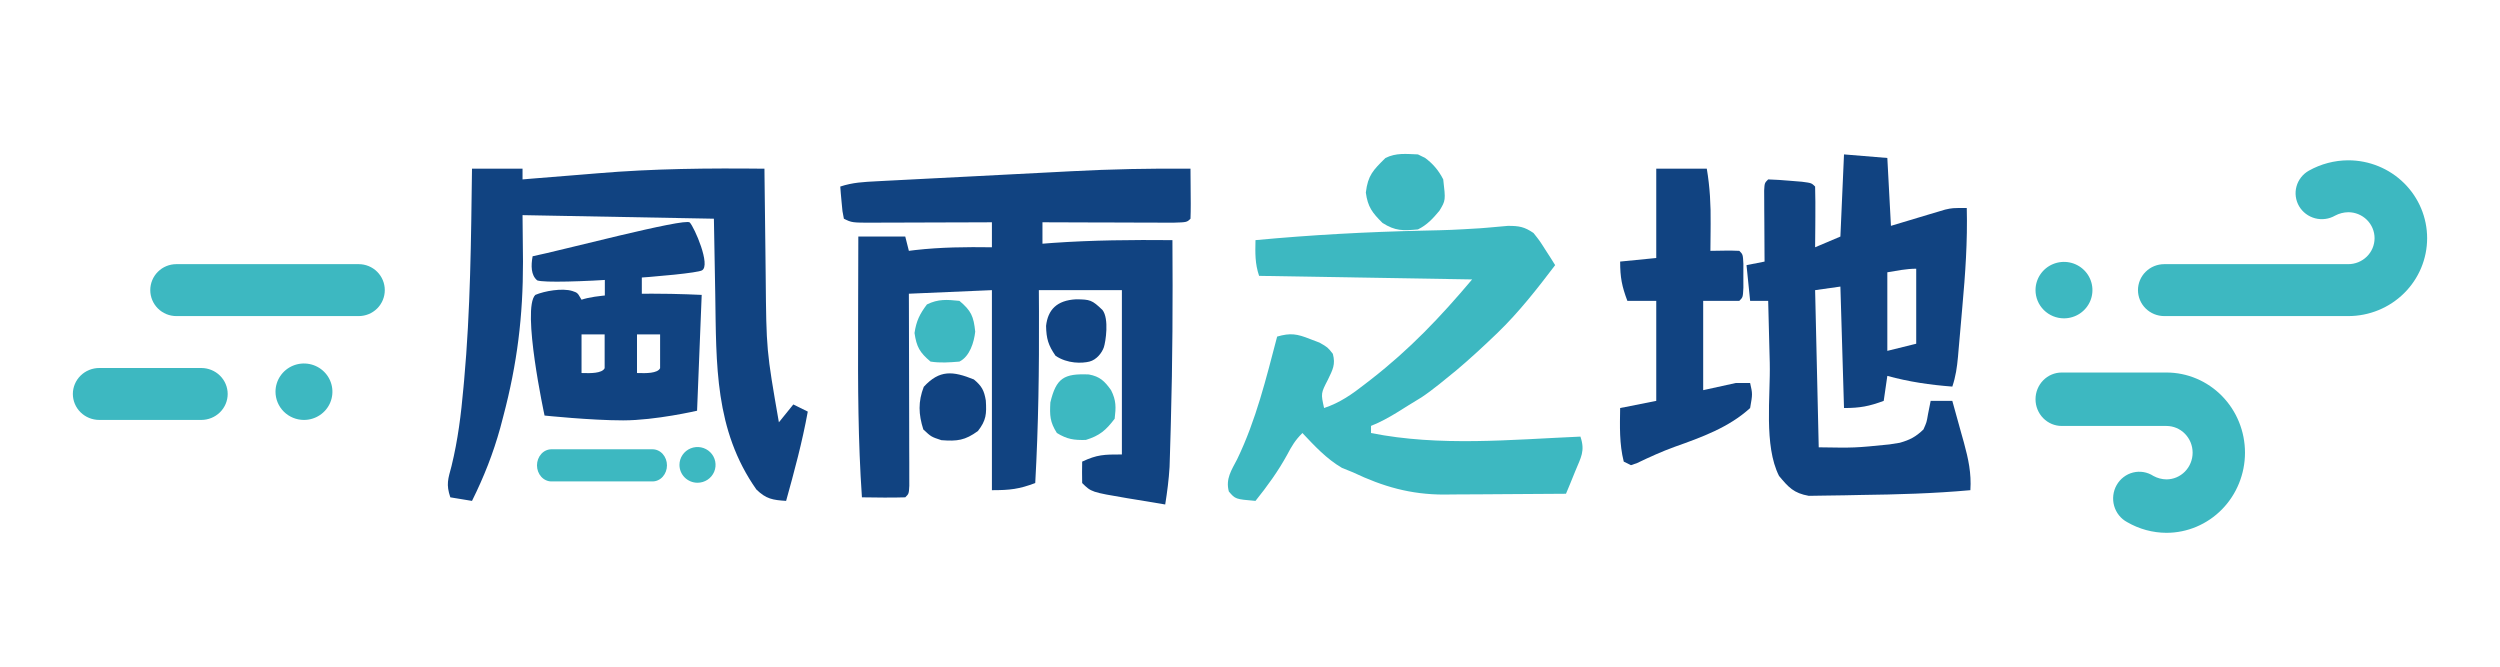
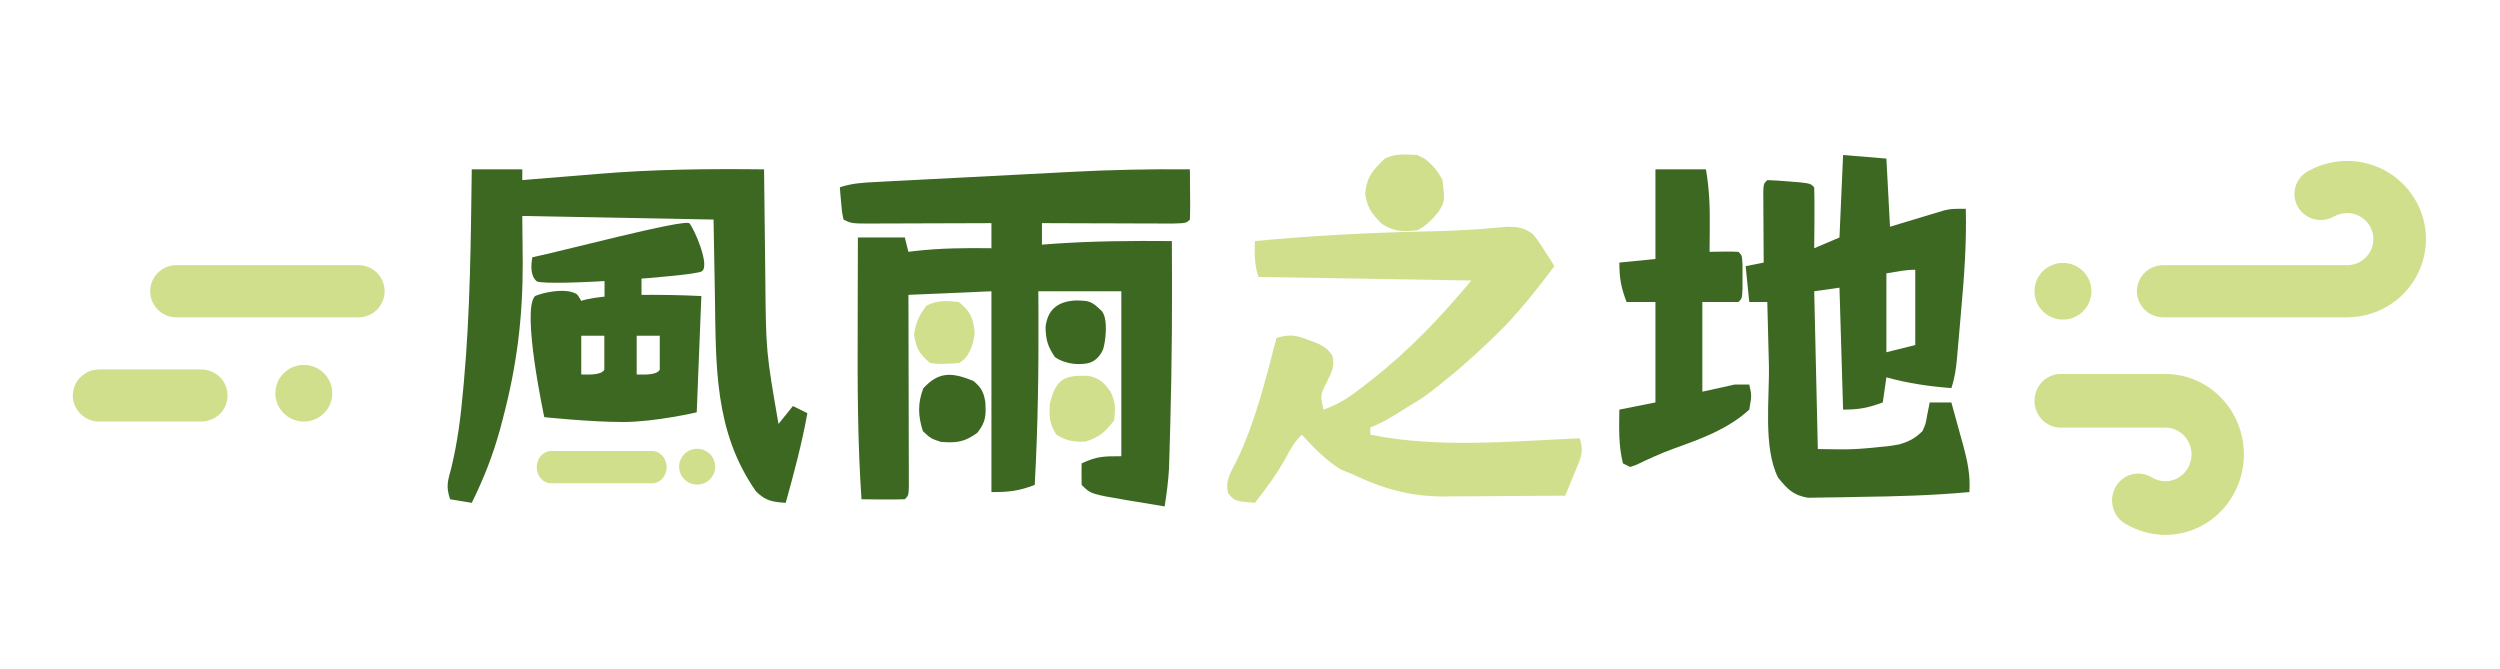
- <svg xmlns="http://www.w3.org/2000/svg" width="259" height="69" viewBox="0 0 259 69" fill="none">
-   <path d="M37.165 32.746H18.268C17.552 32.746 16.865 32.462 16.359 31.958C15.853 31.453 15.568 30.769 15.568 30.056C15.568 29.343 15.853 28.658 16.359 28.154C16.865 27.649 17.552 27.366 18.268 27.366H37.165C37.881 27.366 38.567 27.649 39.074 28.154C39.58 28.658 39.864 29.343 39.864 30.056C39.864 30.769 39.58 31.453 39.074 31.958C38.567 32.462 37.881 32.746 37.165 32.746Z" fill="#3DB8C1" />
-   <path d="M213.593 38.593H224.443C226.602 38.593 228.671 39.468 230.198 41.025C231.724 42.583 232.581 44.694 232.581 46.897C232.581 49.099 231.724 51.211 230.198 52.768C228.671 54.325 226.602 55.2 224.443 55.2C223.016 55.194 221.615 54.813 220.374 54.093C220.05 53.92 219.763 53.682 219.532 53.393C219.3 53.104 219.128 52.77 219.026 52.412C218.924 52.053 218.895 51.677 218.939 51.307C218.983 50.936 219.1 50.578 219.283 50.255C219.466 49.932 219.711 49.65 220.004 49.426C220.297 49.202 220.631 49.041 220.986 48.952C221.342 48.863 221.711 48.849 222.072 48.909C222.433 48.97 222.778 49.104 223.087 49.305C223.504 49.534 223.969 49.657 224.443 49.664C225.163 49.664 225.853 49.373 226.361 48.854C226.87 48.335 227.156 47.631 227.156 46.897C227.156 46.163 226.87 45.459 226.361 44.94C225.853 44.42 225.163 44.129 224.443 44.129H213.593C212.873 44.129 212.183 43.837 211.674 43.318C211.166 42.799 210.88 42.095 210.88 41.361C210.88 40.627 211.166 39.923 211.674 39.404C212.183 38.885 212.873 38.593 213.593 38.593Z" fill="#3DB8C1" />
-   <path d="M243.281 32.746H224.218C223.495 32.746 222.803 32.462 222.292 31.958C221.781 31.453 221.494 30.769 221.494 30.056C221.494 29.343 221.781 28.658 222.292 28.154C222.803 27.649 223.495 27.366 224.218 27.366H243.281C244.003 27.366 244.696 27.083 245.207 26.578C245.718 26.074 246.005 25.39 246.005 24.676C246.005 23.963 245.718 23.279 245.207 22.774C244.696 22.27 244.003 21.986 243.281 21.986C242.805 21.994 242.338 22.113 241.92 22.336C241.61 22.515 241.268 22.632 240.913 22.68C240.558 22.728 240.197 22.707 239.85 22.617C239.504 22.527 239.179 22.37 238.893 22.156C238.608 21.942 238.369 21.674 238.188 21.368C238.008 21.061 237.892 20.722 237.845 20.37C237.798 20.018 237.822 19.661 237.916 19.318C238.009 18.976 238.171 18.655 238.391 18.374C238.61 18.093 238.884 17.858 239.196 17.683C240.442 16.983 241.849 16.613 243.281 16.607C245.448 16.607 247.526 17.457 249.058 18.97C250.591 20.484 251.451 22.536 251.451 24.676C251.451 26.817 250.591 28.869 249.058 30.382C247.526 31.896 245.448 32.746 243.281 32.746Z" fill="#3DB8C1" />
-   <path d="M123.335 17.477C123.371 21.488 123.371 21.488 123.335 22.658C122.961 23.028 122.961 23.028 121.545 23.07C120.914 23.07 120.282 23.068 119.651 23.064C119.154 23.063 119.154 23.063 118.646 23.062C117.583 23.06 116.52 23.056 115.456 23.051C114.737 23.049 114.018 23.047 113.299 23.046C111.532 23.042 109.765 23.035 107.999 23.028C107.999 23.761 107.999 24.493 107.999 25.248C108.344 25.221 108.689 25.195 109.045 25.167C113.19 24.875 117.31 24.84 121.464 24.878C121.507 31.18 121.478 37.475 121.301 43.775C121.29 44.192 121.29 44.192 121.279 44.617C121.257 45.412 121.233 46.208 121.209 47.003C121.195 47.457 121.181 47.91 121.167 48.378C121.089 49.69 120.923 50.966 120.716 52.264C119.695 52.096 118.674 51.926 117.654 51.755C117.366 51.708 117.079 51.661 116.782 51.613C113.061 50.981 113.061 50.981 112.113 50.043C112.098 49.303 112.097 48.563 112.113 47.823C113.68 47.093 114.357 47.082 116.228 47.082C116.228 41.465 116.228 35.847 116.228 30.059C113.389 30.059 110.55 30.059 107.625 30.059C107.629 30.788 107.633 31.518 107.638 32.27C107.662 38.206 107.583 44.114 107.251 50.043C105.576 50.674 104.638 50.783 102.762 50.783C102.762 43.944 102.762 37.105 102.762 30.059C99.923 30.181 97.084 30.303 94.159 30.429C94.162 31.368 94.162 31.368 94.165 32.326C94.171 34.389 94.175 36.453 94.178 38.516C94.18 39.768 94.183 41.02 94.187 42.271C94.192 43.709 94.194 45.146 94.195 46.584C94.197 47.035 94.199 47.486 94.201 47.952C94.201 48.574 94.201 48.574 94.201 49.209C94.202 49.576 94.203 49.944 94.204 50.322C94.159 51.153 94.159 51.153 93.785 51.523C92.288 51.576 90.793 51.539 89.296 51.523C88.893 45.701 88.878 39.895 88.899 34.06C88.9 33.13 88.902 32.199 88.904 31.268C88.908 29.015 88.914 26.762 88.922 24.508C90.527 24.508 92.131 24.508 93.785 24.508C93.908 24.997 94.032 25.485 94.159 25.988C94.372 25.962 94.586 25.935 94.806 25.907C97.464 25.606 100.089 25.581 102.762 25.618C102.762 24.763 102.762 23.909 102.762 23.028C102.105 23.031 102.105 23.031 101.435 23.034C99.813 23.04 98.192 23.045 96.57 23.048C95.868 23.05 95.165 23.052 94.463 23.056C93.455 23.06 92.446 23.062 91.438 23.064C91.123 23.066 90.808 23.068 90.483 23.07C88.259 23.07 88.259 23.07 87.426 22.658C87.271 21.893 87.271 21.893 87.192 20.969C87.164 20.663 87.136 20.358 87.107 20.043C87.089 19.806 87.071 19.57 87.052 19.327C88.355 18.897 89.47 18.851 90.844 18.779C91.115 18.765 91.386 18.75 91.665 18.735C92.564 18.688 93.462 18.642 94.36 18.597C94.989 18.564 95.618 18.532 96.247 18.499C97.57 18.431 98.892 18.363 100.215 18.297C101.892 18.212 103.569 18.125 105.246 18.037C106.548 17.968 107.85 17.902 109.153 17.836C109.77 17.804 110.387 17.772 111.004 17.739C115.118 17.524 119.215 17.438 123.335 17.477Z" fill="#114381" />
-   <path d="M191.039 15.996C192.52 16.119 194.001 16.241 195.527 16.366C195.713 19.847 195.713 19.847 195.902 23.398C197.928 22.791 197.928 22.791 199.952 22.18C200.207 22.105 200.461 22.03 200.723 21.952C200.982 21.875 201.24 21.797 201.507 21.717C202.26 21.547 202.26 21.547 203.757 21.547C203.845 24.989 203.607 28.372 203.298 31.796C203.218 32.683 203.142 33.569 203.066 34.456C203.016 35.022 202.967 35.589 202.916 36.155C202.883 36.551 202.883 36.551 202.848 36.954C202.747 38.052 202.614 39 202.26 40.051C199.939 39.872 197.772 39.558 195.527 38.941C195.404 39.796 195.281 40.651 195.153 41.531C193.635 42.09 192.705 42.272 191.039 42.272C190.915 38.119 190.792 33.967 190.665 29.689C189.369 29.872 189.369 29.872 188.046 30.059C188.17 35.432 188.293 40.806 188.42 46.342C192.145 46.403 192.145 46.403 195.738 46.042C196.093 45.986 196.449 45.93 196.815 45.872C197.878 45.572 198.476 45.253 199.268 44.492C199.602 43.744 199.602 43.744 199.736 42.942C199.828 42.477 199.921 42.011 200.016 41.531C200.757 41.531 201.497 41.531 202.26 41.531C202.577 42.656 202.887 43.782 203.196 44.908C203.285 45.225 203.374 45.542 203.466 45.868C203.923 47.548 204.247 49.026 204.131 50.783C200.337 51.129 196.528 51.232 192.719 51.28C192.177 51.288 191.635 51.299 191.093 51.314C190.317 51.334 189.542 51.342 188.767 51.347C188.313 51.354 187.86 51.362 187.392 51.369C185.834 51.092 185.296 50.495 184.306 49.303C182.721 46.166 183.432 41.055 183.347 37.576C183.331 36.953 183.315 36.33 183.298 35.706C183.259 34.194 183.221 32.682 183.184 31.169C182.567 31.169 181.949 31.169 181.314 31.169C181.19 29.948 181.067 28.727 180.939 27.469C181.557 27.346 182.174 27.224 182.81 27.099C182.808 26.854 182.806 26.609 182.804 26.357C182.796 25.255 182.791 24.153 182.786 23.051C182.783 22.666 182.78 22.28 182.777 21.884C182.776 21.517 182.774 21.151 182.773 20.774C182.771 20.435 182.769 20.096 182.767 19.746C182.81 18.957 182.81 18.957 183.184 18.587C183.933 18.61 184.681 18.661 185.428 18.726C185.837 18.759 186.246 18.792 186.667 18.827C187.672 18.957 187.672 18.957 188.046 19.327C188.074 20.386 188.081 21.437 188.07 22.496C188.068 22.794 188.066 23.093 188.065 23.4C188.06 24.139 188.054 24.879 188.046 25.618C188.91 25.252 189.775 24.886 190.665 24.508C190.788 21.699 190.912 18.89 191.039 15.996ZM195.527 28.209C195.527 30.895 195.527 33.582 195.527 36.35C196.515 36.106 197.502 35.862 198.52 35.61C198.52 33.046 198.52 30.481 198.52 27.839C197.515 27.839 196.519 28.045 195.527 28.209Z" fill="#114381" />
-   <path d="M158.87 24.138C159.507 24.939 159.507 24.939 160.085 25.85C160.377 26.303 160.377 26.303 160.676 26.766C160.82 26.998 160.965 27.23 161.114 27.469C159.258 29.913 157.345 32.362 155.129 34.5C153.633 35.944 152.09 37.347 150.868 38.373C149.792 39.253 148.396 40.421 147.274 41.161C145.434 42.24 143.946 43.366 142.037 44.122C142.037 44.366 142.037 44.61 142.037 44.862C149.163 46.28 156.524 45.546 163.732 45.232C164.238 46.734 163.789 47.368 163.195 48.817C162.929 49.472 162.929 49.472 162.658 50.14C162.519 50.474 162.38 50.809 162.236 51.153C160.114 51.172 157.991 51.185 155.869 51.194C155.148 51.198 154.427 51.203 153.706 51.209C152.665 51.218 151.624 51.222 150.583 51.225C150.265 51.229 149.947 51.233 149.62 51.237C146.136 51.238 143.285 50.416 140.167 48.933C139.789 48.78 139.411 48.627 139.022 48.47C137.408 47.519 136.207 46.212 134.93 44.862C134.181 45.603 133.827 46.208 133.341 47.129C132.4 48.843 131.291 50.367 130.068 51.893C127.987 51.714 127.987 51.714 127.308 50.92C126.958 49.6 127.576 48.725 128.174 47.568C130.128 43.524 131.174 39.193 132.312 34.87C133.696 34.469 134.375 34.588 135.725 35.124C136.05 35.248 136.375 35.372 136.71 35.499C137.549 35.98 137.549 35.98 138.082 36.657C138.38 37.772 138.064 38.303 137.572 39.334C136.839 40.754 136.839 40.754 137.175 42.272C138.814 41.727 140.065 40.847 141.406 39.797C141.62 39.632 141.833 39.466 142.053 39.296C146.049 36.185 149.213 32.864 152.511 28.949C141.587 28.766 141.587 28.766 130.442 28.579C130.009 27.294 130.042 26.225 130.068 24.878C135.828 24.338 141.571 24.026 147.354 23.895C150.344 23.828 150.344 23.828 153.329 23.65C153.71 23.619 153.71 23.619 154.1 23.588C154.803 23.53 155.506 23.466 156.209 23.401C157.381 23.398 157.916 23.49 158.87 24.138Z" fill="#3DB8C1" />
-   <path d="M48.899 17.477C50.627 17.477 52.355 17.477 54.135 17.477C54.135 17.843 54.135 18.209 54.135 18.587C54.536 18.553 54.936 18.52 55.349 18.485C56.89 18.357 58.431 18.234 59.973 18.113C60.63 18.06 61.287 18.006 61.943 17.951C67.699 17.467 73.422 17.413 79.197 17.477C79.199 17.719 79.201 17.96 79.204 18.21C79.228 20.756 79.259 23.302 79.295 25.848C79.307 26.794 79.318 27.741 79.326 28.688C79.396 36.286 79.396 36.286 80.693 43.752C81.187 43.141 81.681 42.531 82.189 41.901C82.93 42.268 82.93 42.268 83.686 42.642C83.119 45.776 82.293 48.827 81.441 51.893C80.046 51.799 79.377 51.698 78.363 50.714C74.019 44.538 74.216 37.756 74.1 30.476C74.054 27.896 74.008 25.316 73.96 22.658C67.418 22.536 60.876 22.413 54.135 22.288C54.151 23.883 54.166 25.478 54.182 27.122C54.188 32.76 53.587 37.653 52.148 43.104C52.042 43.508 51.936 43.911 51.827 44.327C51.093 46.981 50.127 49.425 48.899 51.893C48.158 51.771 47.417 51.649 46.654 51.523C46.2 50.175 46.416 49.638 46.78 48.276C47.439 45.59 47.766 42.941 48.01 40.19C48.045 39.813 48.045 39.813 48.081 39.428C48.742 32.13 48.803 24.799 48.899 17.477Z" fill="#114381" />
-   <path d="M171.588 17.477C173.316 17.477 175.044 17.477 176.824 17.477C177.149 19.402 177.245 21.24 177.222 23.19C177.22 23.46 177.218 23.731 177.217 24.01C177.212 24.669 177.206 25.329 177.198 25.988C177.684 25.981 178.171 25.973 178.671 25.965C179.178 25.957 179.685 25.962 180.191 25.988C180.565 26.358 180.565 26.358 180.615 27.353C180.614 27.758 180.613 28.162 180.612 28.579C180.613 29.186 180.613 29.186 180.615 29.805C180.565 30.799 180.565 30.799 180.191 31.169C178.956 31.169 177.722 31.169 176.45 31.169C176.45 34.222 176.45 37.276 176.45 40.421C177.561 40.177 178.672 39.933 179.817 39.681C180.311 39.681 180.804 39.681 181.313 39.681C181.57 40.814 181.57 40.814 181.313 42.272C179.124 44.28 176.262 45.309 173.494 46.292C172.159 46.777 170.887 47.355 169.608 47.97C169.292 48.08 169.292 48.08 168.969 48.193C168.722 48.071 168.476 47.948 168.221 47.823C167.755 45.979 167.818 44.159 167.847 42.272C169.699 41.905 169.699 41.905 171.588 41.531C171.588 38.112 171.588 34.692 171.588 31.169C170.6 31.169 169.613 31.169 168.595 31.169C168.03 29.667 167.847 28.747 167.847 27.099C169.082 26.976 170.316 26.854 171.588 26.729C171.588 23.675 171.588 20.622 171.588 17.477Z" fill="#114381" />
-   <path d="M146.9 15.996C147.147 16.119 147.394 16.241 147.648 16.366C148.397 16.922 149.02 17.601 149.519 18.587C149.772 20.757 149.772 20.757 149.127 21.828C148.458 22.634 147.851 23.298 146.9 23.768C145.36 23.912 144.548 23.938 143.23 23.097C142.172 22.051 141.698 21.435 141.5 19.951C141.716 18.152 142.255 17.632 143.534 16.366C144.651 15.814 145.669 15.953 146.9 15.996Z" fill="#3DB8C1" />
-   <path d="M100.892 39.311C101.713 39.992 101.958 40.454 102.131 41.494C102.214 42.873 102.184 43.534 101.313 44.654C99.984 45.621 99.178 45.73 97.526 45.602C96.474 45.255 96.474 45.255 95.656 44.492C95.157 42.921 95.106 41.614 95.703 40.074C97.338 38.294 98.713 38.432 100.892 39.311Z" fill="#114381" />
-   <path d="M112.802 38.793C113.954 39.004 114.441 39.489 115.106 40.421C115.646 41.49 115.621 42.196 115.48 43.382C114.566 44.578 113.939 45.13 112.488 45.579C111.237 45.605 110.563 45.508 109.495 44.862C108.769 43.72 108.745 43.047 108.817 41.693C109.424 39.155 110.234 38.686 112.802 38.793Z" fill="#3DB8C1" />
-   <path d="M111.482 31.007C112.928 31.026 113.126 31.064 114.218 32.118C114.919 33.02 114.545 35.425 114.358 35.98C114.171 36.535 113.61 37.276 112.862 37.461C112.114 37.646 110.6 37.702 109.355 36.859C108.598 35.764 108.4 35.088 108.373 33.76C108.56 32.094 109.483 31.114 111.482 31.007Z" fill="#114381" />
-   <path d="M99.396 31.169C100.622 32.195 100.867 32.779 101.033 34.361C100.912 35.439 100.479 36.925 99.396 37.461C98.327 37.549 97.452 37.617 96.404 37.461C95.278 36.514 94.957 35.943 94.744 34.5C94.928 33.255 95.275 32.544 96.03 31.54C97.2 30.961 98.108 31.038 99.396 31.169Z" fill="#3DB8C1" />
-   <path d="M67.602 49.876H57.128C56.731 49.876 56.351 49.701 56.07 49.389C55.789 49.076 55.632 48.653 55.632 48.211C55.632 47.769 55.789 47.346 56.07 47.033C56.351 46.721 56.731 46.546 57.128 46.546H67.602C67.998 46.546 68.379 46.721 68.659 47.033C68.94 47.346 69.098 47.769 69.098 48.211C69.098 48.653 68.94 49.076 68.659 49.389C68.379 49.701 67.998 49.876 67.602 49.876Z" fill="#3DB8C1" />
-   <path d="M73.301 49.701C72.993 49.904 72.632 50.013 72.262 50.013C71.766 50.013 71.29 49.818 70.939 49.471C70.589 49.124 70.392 48.653 70.392 48.162C70.392 47.796 70.501 47.438 70.707 47.134C70.912 46.83 71.204 46.593 71.546 46.453C71.888 46.313 72.264 46.276 72.627 46.347C72.99 46.419 73.323 46.595 73.584 46.854C73.846 47.113 74.024 47.442 74.096 47.801C74.168 48.16 74.131 48.532 73.99 48.87C73.848 49.209 73.609 49.497 73.301 49.701Z" fill="#3DB8C1" />
-   <path fill-rule="evenodd" clip-rule="evenodd" d="M55.459 30.551C56.416 30.145 58.246 29.823 59.289 30.146C59.817 30.309 59.874 30.411 60.056 30.731L60.056 30.731C60.106 30.819 60.165 30.924 60.247 31.051C63.119 30.051 72.696 30.551 72.696 30.551L72.217 42.551C72.217 42.551 67.908 43.551 64.556 43.551C61.204 43.551 56.416 43.051 56.416 43.051C56.416 43.051 54.023 31.957 55.459 30.551ZM62.641 34.645H60.247L60.247 36.512L60.247 38.645C60.306 38.645 60.382 38.648 60.47 38.65H60.471C61.103 38.666 62.375 38.7 62.641 38.145V34.645ZM65.993 34.645H68.387V38.145C68.121 38.7 66.849 38.666 66.217 38.65C66.128 38.648 66.052 38.645 65.993 38.645C65.993 38.116 65.993 37.307 65.993 36.514C65.993 35.809 65.993 35.116 65.993 34.645Z" fill="#114381" />
-   <rect x="62.661" y="28.014" width="3.831" height="6" fill="#114381" />
-   <path d="M55.658 29.049C55.001 28.514 55.001 27.514 55.18 26.549C57.874 26.014 70.981 22.549 71.459 23.049C71.938 23.549 73.675 27.514 72.717 28.014C71.759 28.514 57.095 29.549 55.658 29.049Z" fill="#114381" />
-   <path d="M20.85 43.505H10.286C9.56 43.505 8.863 43.222 8.35 42.717C7.836 42.213 7.548 41.529 7.548 40.815C7.548 40.102 7.836 39.418 8.35 38.913C8.863 38.409 9.56 38.125 10.286 38.125H20.85C21.576 38.125 22.273 38.409 22.786 38.913C23.299 39.418 23.588 40.102 23.588 40.815C23.588 41.529 23.299 42.213 22.786 42.717C22.273 43.222 21.576 43.505 20.85 43.505Z" fill="#3DB8C1" />
-   <path d="M215.467 32.487C214.982 32.808 214.412 32.98 213.828 32.98C213.046 32.98 212.296 32.672 211.743 32.123C211.191 31.575 210.88 30.831 210.88 30.056C210.88 29.478 211.053 28.912 211.377 28.432C211.701 27.951 212.161 27.576 212.7 27.355C213.239 27.134 213.832 27.076 214.404 27.188C214.976 27.301 215.501 27.58 215.913 27.988C216.326 28.397 216.607 28.918 216.72 29.485C216.834 30.053 216.776 30.641 216.553 31.175C216.329 31.709 215.951 32.166 215.467 32.487Z" fill="#3DB8C1" />
-   <path d="M33.129 43.012C32.644 43.334 32.074 43.505 31.491 43.505C30.709 43.505 29.959 43.197 29.406 42.649C28.853 42.1 28.542 41.357 28.542 40.581C28.542 40.003 28.715 39.438 29.039 38.957C29.363 38.476 29.823 38.101 30.362 37.88C30.901 37.659 31.494 37.601 32.066 37.714C32.638 37.827 33.163 38.105 33.575 38.514C33.988 38.923 34.269 39.444 34.382 40.011C34.496 40.578 34.438 41.166 34.215 41.7C33.992 42.234 33.614 42.691 33.129 43.012Z" fill="#3DB8C1" />
+ <svg xmlns="http://www.w3.org/2000/svg" width="258" height="69" viewBox="0 0 258 69" fill="none">
+   <path d="M37.003 32.746H18.189C17.476 32.746 16.792 32.462 16.288 31.958C15.784 31.453 15.501 30.769 15.501 30.056C15.501 29.343 15.784 28.658 16.288 28.154C16.792 27.649 17.476 27.366 18.189 27.366H37.003C37.716 27.366 38.4 27.649 38.904 28.154C39.408 28.658 39.691 29.343 39.691 30.056C39.691 30.769 39.408 31.453 38.904 31.958C38.4 32.462 37.716 32.746 37.003 32.746Z" fill="#CFDF8C" />
+   <path d="M212.663 38.593H223.466C225.615 38.593 227.676 39.468 229.196 41.025C230.715 42.582 231.569 44.694 231.569 46.897C231.569 49.099 230.715 51.211 229.196 52.768C227.676 54.325 225.615 55.2 223.466 55.2C222.045 55.194 220.65 54.813 219.415 54.093C219.092 53.92 218.807 53.682 218.576 53.393C218.346 53.104 218.174 52.77 218.073 52.411C217.971 52.053 217.942 51.677 217.986 51.307C218.03 50.936 218.146 50.578 218.329 50.255C218.511 49.932 218.755 49.65 219.046 49.426C219.338 49.202 219.67 49.041 220.024 48.952C220.378 48.863 220.746 48.849 221.105 48.909C221.465 48.97 221.808 49.104 222.116 49.305C222.531 49.534 222.994 49.657 223.466 49.664C224.182 49.664 224.869 49.373 225.376 48.854C225.882 48.335 226.167 47.631 226.167 46.897C226.167 46.163 225.882 45.459 225.376 44.94C224.869 44.42 224.182 44.129 223.466 44.129H212.663C211.946 44.129 211.259 43.837 210.753 43.318C210.246 42.799 209.962 42.095 209.962 41.361C209.962 40.627 210.246 39.923 210.753 39.404C211.259 38.885 211.946 38.593 212.663 38.593Z" fill="#CFDF8C" />
+   <path d="M242.223 32.746H223.242C222.523 32.746 221.833 32.462 221.324 31.958C220.816 31.453 220.53 30.769 220.53 30.056C220.53 29.343 220.816 28.658 221.324 28.154C221.833 27.649 222.523 27.366 223.242 27.366H242.223C242.942 27.366 243.631 27.083 244.14 26.578C244.648 26.074 244.934 25.39 244.934 24.676C244.934 23.963 244.648 23.279 244.14 22.774C243.631 22.27 242.942 21.986 242.223 21.986C241.749 21.994 241.284 22.113 240.867 22.336C240.559 22.515 240.218 22.632 239.865 22.68C239.511 22.728 239.152 22.707 238.807 22.617C238.462 22.527 238.138 22.37 237.854 22.156C237.57 21.942 237.331 21.674 237.152 21.368C236.973 21.061 236.856 20.722 236.81 20.37C236.763 20.018 236.787 19.661 236.88 19.318C236.974 18.976 237.134 18.655 237.353 18.374C237.572 18.093 237.845 17.858 238.155 17.683C239.395 16.983 240.796 16.613 242.223 16.607C244.38 16.607 246.449 17.457 247.975 18.97C249.5 20.484 250.357 22.536 250.357 24.676C250.357 26.816 249.5 28.869 247.975 30.382C246.449 31.896 244.38 32.746 242.223 32.746Z" fill="#CFDF8C" />
+   <path d="M122.798 17.477C122.834 21.488 122.834 21.488 122.798 22.658C122.426 23.028 122.426 23.028 121.016 23.07C120.387 23.07 119.759 23.068 119.13 23.064C118.635 23.063 118.635 23.063 118.13 23.062C117.071 23.06 116.013 23.056 114.954 23.051C114.238 23.049 113.522 23.047 112.806 23.046C111.047 23.042 109.288 23.035 107.529 23.028C107.529 23.761 107.529 24.493 107.529 25.248C107.872 25.221 108.216 25.195 108.57 25.167C112.697 24.875 116.799 24.84 120.936 24.878C120.978 31.18 120.95 37.475 120.773 43.775C120.762 44.192 120.762 44.192 120.751 44.617C120.729 45.412 120.706 46.208 120.681 47.003C120.668 47.457 120.654 47.91 120.64 48.378C120.562 49.69 120.397 50.966 120.191 52.264C119.174 52.096 118.158 51.926 117.142 51.755C116.855 51.708 116.569 51.661 116.274 51.613C112.569 50.981 112.569 50.981 111.625 50.043C111.61 49.303 111.609 48.563 111.625 47.823C113.185 47.093 113.859 47.082 115.722 47.082C115.722 41.465 115.722 35.847 115.722 30.059C112.895 30.059 110.068 30.059 107.156 30.059C107.16 30.788 107.165 31.518 107.169 32.27C107.193 38.206 107.115 44.114 106.784 50.043C105.116 50.674 104.183 50.783 102.315 50.783C102.315 43.944 102.315 37.105 102.315 30.059C99.488 30.181 96.661 30.303 93.749 30.429C93.752 31.368 93.752 31.368 93.755 32.326C93.761 34.389 93.765 36.453 93.768 38.516C93.77 39.768 93.773 41.02 93.777 42.271C93.782 43.709 93.784 45.146 93.785 46.584C93.787 47.035 93.789 47.486 93.791 47.952C93.791 48.574 93.791 48.574 93.791 49.209C93.792 49.576 93.793 49.944 93.794 50.322C93.749 51.153 93.749 51.153 93.376 51.523C91.887 51.576 90.398 51.539 88.907 51.523C88.507 45.701 88.491 39.895 88.512 34.06C88.514 33.13 88.515 32.199 88.517 31.268C88.521 29.015 88.527 26.762 88.535 24.508C90.133 24.508 91.73 24.508 93.376 24.508C93.499 24.997 93.622 25.485 93.749 25.988C93.962 25.962 94.174 25.935 94.393 25.907C97.04 25.606 99.653 25.581 102.315 25.618C102.315 24.763 102.315 23.909 102.315 23.028C101.661 23.031 101.661 23.031 100.993 23.034C99.379 23.04 97.764 23.045 96.15 23.048C95.451 23.05 94.751 23.052 94.052 23.056C93.048 23.06 92.044 23.062 91.04 23.064C90.726 23.066 90.412 23.068 90.089 23.07C87.875 23.07 87.875 23.07 87.045 22.658C86.891 21.893 86.891 21.893 86.812 20.969C86.785 20.663 86.757 20.358 86.728 20.043C86.71 19.806 86.692 19.57 86.673 19.327C87.971 18.897 89.081 18.851 90.449 18.779C90.719 18.765 90.988 18.75 91.266 18.735C92.161 18.688 93.055 18.642 93.95 18.597C94.576 18.564 95.202 18.532 95.828 18.499C97.145 18.431 98.462 18.363 99.779 18.297C101.448 18.212 103.118 18.125 104.788 18.037C106.084 17.968 107.381 17.902 108.678 17.836C109.292 17.804 109.906 17.772 110.521 17.739C114.617 17.524 118.696 17.438 122.798 17.477Z" fill="#3C6822" />
+   <path d="M190.207 15.996C191.682 16.119 193.156 16.241 194.676 16.366C194.86 19.847 194.86 19.847 195.048 23.398C197.065 22.791 197.065 22.791 199.081 22.18C199.335 22.105 199.588 22.03 199.849 21.952C200.107 21.875 200.364 21.797 200.629 21.717C201.38 21.547 201.38 21.547 202.869 21.547C202.957 24.989 202.72 28.372 202.412 31.796C202.333 32.683 202.257 33.569 202.182 34.456C202.132 35.022 202.083 35.589 202.033 36.155C201.999 36.551 201.999 36.551 201.964 36.954C201.864 38.052 201.732 39 201.38 40.051C199.068 39.872 196.911 39.558 194.676 38.941C194.553 39.796 194.43 40.651 194.303 41.531C192.792 42.09 191.866 42.272 190.207 42.272C190.084 38.119 189.961 33.967 189.834 29.689C188.544 29.872 188.544 29.872 187.227 30.059C187.35 35.433 187.473 40.806 187.6 46.342C191.308 46.403 191.308 46.403 194.885 46.042C195.239 45.986 195.593 45.93 195.958 45.873C197.016 45.572 197.611 45.253 198.4 44.492C198.733 43.744 198.733 43.744 198.866 42.942C198.958 42.477 199.05 42.011 199.145 41.531C199.882 41.531 200.62 41.531 201.38 41.531C201.694 42.656 202.003 43.782 202.311 44.908C202.399 45.225 202.488 45.542 202.58 45.868C203.035 47.548 203.358 49.026 203.242 50.783C199.464 51.129 195.672 51.232 191.88 51.28C191.34 51.288 190.8 51.299 190.26 51.314C189.488 51.334 188.717 51.342 187.945 51.347C187.493 51.354 187.041 51.362 186.576 51.369C185.025 51.093 184.489 50.495 183.503 49.303C181.925 46.166 182.633 41.055 182.549 37.576C182.533 36.953 182.516 36.33 182.5 35.706C182.461 34.194 182.423 32.682 182.386 31.169C181.771 31.169 181.157 31.169 180.524 31.169C180.401 29.948 180.278 28.727 180.151 27.469C180.766 27.346 181.38 27.224 182.013 27.099C182.012 26.854 182.01 26.609 182.008 26.357C182 25.255 181.995 24.153 181.99 23.051C181.987 22.666 181.984 22.28 181.981 21.884C181.98 21.517 181.978 21.151 181.977 20.774C181.975 20.435 181.973 20.096 181.971 19.746C182.013 18.957 182.013 18.957 182.386 18.587C183.132 18.611 183.877 18.661 184.62 18.726C185.028 18.759 185.435 18.793 185.854 18.827C186.855 18.957 186.855 18.957 187.227 19.327C187.255 20.386 187.262 21.437 187.251 22.496C187.249 22.794 187.247 23.093 187.246 23.4C187.241 24.139 187.235 24.879 187.227 25.618C188.088 25.252 188.948 24.886 189.834 24.508C189.957 21.699 190.08 18.89 190.207 15.996ZM194.676 28.209C194.676 30.895 194.676 33.582 194.676 36.35C195.659 36.106 196.642 35.862 197.655 35.61C197.655 33.046 197.655 30.481 197.655 27.839C196.654 27.839 195.663 28.045 194.676 28.209Z" fill="#3C6822" />
+   <path d="M158.178 24.138C158.812 24.939 158.812 24.939 159.388 25.85C159.679 26.303 159.679 26.303 159.976 26.766C160.12 26.998 160.264 27.23 160.413 27.469C158.565 29.913 156.66 32.362 154.454 34.5C152.964 35.944 151.428 37.347 150.211 38.373C149.14 39.253 147.75 40.421 146.633 41.161C144.801 42.24 143.32 43.366 141.419 44.122C141.419 44.366 141.419 44.61 141.419 44.862C148.514 46.28 155.843 45.546 163.02 45.232C163.524 46.734 163.076 47.368 162.484 48.817C162.22 49.472 162.22 49.472 161.95 50.14C161.812 50.474 161.673 50.809 161.53 51.153C159.417 51.172 157.304 51.185 155.19 51.194C154.473 51.198 153.755 51.203 153.037 51.209C152.001 51.218 150.964 51.222 149.928 51.225C149.611 51.229 149.295 51.233 148.968 51.237C145.5 51.238 142.661 50.416 139.557 48.933C139.181 48.78 138.804 48.627 138.416 48.47C136.81 47.519 135.614 46.212 134.343 44.862C133.597 45.603 133.245 46.208 132.76 47.129C131.823 48.843 130.719 50.367 129.502 51.893C127.43 51.714 127.43 51.714 126.753 50.92C126.405 49.6 127.021 48.725 127.616 47.568C129.562 43.524 130.603 39.193 131.736 34.87C133.114 34.469 133.79 34.588 135.134 35.124C135.458 35.248 135.782 35.372 136.115 35.499C136.95 35.98 136.95 35.98 137.481 36.657C137.778 37.772 137.463 38.303 136.973 39.334C136.243 40.754 136.243 40.754 136.578 42.272C138.21 41.727 139.455 40.847 140.791 39.797C141.003 39.632 141.216 39.466 141.435 39.296C145.413 36.185 148.563 32.864 151.847 28.949C140.97 28.766 140.97 28.766 129.874 28.579C129.443 27.294 129.476 26.225 129.502 24.878C135.237 24.338 140.955 24.026 146.712 23.895C149.689 23.828 149.689 23.828 152.661 23.65C153.041 23.619 153.041 23.619 153.429 23.588C154.129 23.53 154.829 23.466 155.529 23.401C156.695 23.398 157.229 23.49 158.178 24.138Z" fill="#CFDF8C" />
+   <path d="M48.686 17.477C50.406 17.477 52.127 17.477 53.9 17.477C53.9 17.843 53.9 18.209 53.9 18.587C54.298 18.553 54.697 18.52 55.108 18.485C56.642 18.357 58.177 18.234 59.712 18.113C60.366 18.06 61.02 18.006 61.673 17.951C67.404 17.467 73.102 17.413 78.852 17.477C78.854 17.718 78.856 17.96 78.859 18.209C78.883 20.756 78.914 23.302 78.95 25.848C78.962 26.794 78.972 27.741 78.981 28.688C79.05 36.286 79.05 36.286 80.342 43.752C80.833 43.141 81.325 42.531 81.831 41.901C82.569 42.268 82.569 42.268 83.321 42.642C82.757 45.776 81.934 48.826 81.087 51.893C79.698 51.799 79.031 51.698 78.021 50.714C73.697 44.538 73.892 37.756 73.778 30.475C73.732 27.896 73.686 25.316 73.638 22.658C67.124 22.535 60.611 22.413 53.9 22.288C53.915 23.883 53.93 25.478 53.946 27.122C53.952 32.76 53.353 37.652 51.921 43.104C51.816 43.508 51.71 43.911 51.601 44.327C50.87 46.981 49.909 49.425 48.686 51.893C47.948 51.771 47.211 51.649 46.451 51.523C45.999 50.175 46.214 49.638 46.576 48.276C47.232 45.59 47.558 42.941 47.801 40.19C47.836 39.813 47.836 39.813 47.871 39.428C48.53 32.13 48.591 24.799 48.686 17.477Z" fill="#3C6822" />
+   <path d="M170.841 17.477C172.561 17.477 174.282 17.477 176.055 17.477C176.378 19.402 176.474 21.24 176.45 23.19C176.449 23.46 176.447 23.731 176.445 24.01C176.441 24.669 176.434 25.329 176.427 25.988C176.911 25.981 177.395 25.973 177.894 25.965C178.398 25.957 178.903 25.962 179.407 25.988C179.779 26.358 179.779 26.358 179.828 27.353C179.828 27.758 179.827 28.162 179.826 28.579C179.827 29.186 179.827 29.186 179.828 29.805C179.779 30.799 179.779 30.799 179.407 31.169C178.178 31.169 176.949 31.169 175.682 31.169C175.682 34.222 175.682 37.276 175.682 40.421C176.788 40.177 177.895 39.933 179.034 39.681C179.526 39.681 180.017 39.681 180.524 39.681C180.78 40.814 180.78 40.814 180.524 42.272C178.345 44.28 175.495 45.309 172.739 46.292C171.409 46.777 170.143 47.355 168.87 47.97C168.555 48.08 168.555 48.08 168.234 48.193C167.988 48.071 167.742 47.948 167.489 47.823C167.025 45.979 167.088 44.159 167.117 42.272C168.96 41.905 168.96 41.905 170.841 41.531C170.841 38.112 170.841 34.692 170.841 31.169C169.858 31.169 168.874 31.169 167.861 31.169C167.299 29.667 167.117 28.747 167.117 27.099C168.346 26.976 169.575 26.854 170.841 26.729C170.841 23.675 170.841 20.622 170.841 17.477Z" fill="#3C6822" />
+   <path d="M146.261 15.996C146.506 16.119 146.752 16.241 147.005 16.366C147.75 16.922 148.371 17.601 148.868 18.587C149.12 20.757 149.12 20.757 148.478 21.828C147.811 22.634 147.207 23.298 146.261 23.768C144.727 23.912 143.918 23.938 142.606 23.097C141.553 22.051 141.081 21.435 140.884 19.951C141.099 18.152 141.636 17.632 142.909 16.366C144.021 15.814 145.035 15.953 146.261 15.996Z" fill="#CFDF8C" />
+   <path d="M100.453 39.311C101.27 39.992 101.514 40.454 101.687 41.494C101.769 42.873 101.739 43.534 100.872 44.654C99.549 45.621 98.746 45.73 97.101 45.602C96.054 45.255 96.054 45.255 95.239 44.492C94.742 42.921 94.692 41.614 95.286 40.074C96.914 38.294 98.283 38.432 100.453 39.311Z" fill="#3C6822" />
+   <path d="M112.311 38.793C113.457 39.004 113.943 39.489 114.605 40.421C115.143 41.49 115.118 42.196 114.977 43.382C114.067 44.578 113.443 45.13 111.998 45.579C110.753 45.605 110.081 45.508 109.018 44.862C108.296 43.72 108.272 43.047 108.343 41.693C108.947 39.155 109.754 38.686 112.311 38.793Z" fill="#CFDF8C" />
+   <path d="M110.997 31.007C112.437 31.026 112.634 31.064 113.72 32.118C114.419 33.02 114.046 35.425 113.86 35.98C113.674 36.535 113.115 37.276 112.37 37.461C111.626 37.646 110.119 37.702 108.879 36.859C108.125 35.764 107.928 35.088 107.901 33.76C108.088 32.094 109.007 31.114 110.997 31.007Z" fill="#3C6822" />
+   <path d="M98.963 31.169C100.183 32.195 100.428 32.779 100.592 34.361C100.472 35.439 100.041 36.925 98.963 37.461C97.899 37.549 97.027 37.617 95.984 37.461C94.863 36.514 94.543 35.943 94.331 34.5C94.514 33.255 94.86 32.544 95.611 31.539C96.776 30.96 97.68 31.038 98.963 31.169Z" fill="#CFDF8C" />
+   <path d="M67.307 49.876H56.879C56.484 49.876 56.105 49.701 55.826 49.389C55.547 49.076 55.39 48.653 55.39 48.211C55.39 47.769 55.547 47.346 55.826 47.033C56.105 46.721 56.484 46.546 56.879 46.546H67.307C67.702 46.546 68.081 46.721 68.361 47.033C68.64 47.346 68.797 47.769 68.797 48.211C68.797 48.653 68.64 49.076 68.361 49.389C68.081 49.701 67.702 49.876 67.307 49.876Z" fill="#CFDF8C" />
+   <path d="M72.982 49.701C72.675 49.904 72.315 50.013 71.947 50.013C71.453 50.013 70.98 49.818 70.63 49.471C70.281 49.124 70.085 48.653 70.085 48.162C70.085 47.796 70.194 47.438 70.399 47.134C70.603 46.83 70.894 46.593 71.234 46.453C71.575 46.313 71.949 46.276 72.31 46.347C72.672 46.419 73.003 46.595 73.264 46.854C73.524 47.113 73.702 47.442 73.773 47.801C73.845 48.16 73.808 48.532 73.667 48.87C73.526 49.209 73.288 49.497 72.982 49.701Z" fill="#CFDF8C" />
+   <path fill-rule="evenodd" clip-rule="evenodd" d="M55.218 30.551C56.17 30.145 57.993 29.823 59.031 30.146C59.556 30.309 59.614 30.411 59.795 30.731C59.844 30.819 59.904 30.924 59.984 31.051C62.844 30.051 72.38 30.551 72.38 30.551L71.903 42.551C71.903 42.551 67.612 43.551 64.275 43.551C60.938 43.551 56.171 43.051 56.171 43.051C56.171 43.051 53.788 31.957 55.218 30.551ZM62.368 34.645H59.985L59.985 36.513L59.985 38.645C60.043 38.645 60.119 38.648 60.207 38.65H60.207C60.837 38.666 62.104 38.7 62.368 38.145V34.645ZM65.706 34.645H68.089V38.145C67.825 38.7 66.558 38.666 65.929 38.65C65.84 38.648 65.764 38.645 65.706 38.645C65.706 38.116 65.706 37.306 65.706 36.513C65.706 35.808 65.706 35.116 65.706 34.645Z" fill="#3C6822" />
+   <rect x="62.389" y="28.014" width="3.814" height="6" fill="#3C6822" />
+   <path d="M55.416 29.049C54.761 28.514 54.761 27.514 54.939 26.549C57.621 26.014 70.671 22.549 71.148 23.049C71.625 23.549 73.353 27.514 72.4 28.014C71.447 28.514 56.846 29.549 55.416 29.049Z" fill="#3C6822" />
+   <path d="M20.76 43.505H10.242C9.519 43.505 8.825 43.222 8.314 42.717C7.803 42.213 7.516 41.529 7.516 40.815C7.516 40.102 7.803 39.418 8.314 38.913C8.825 38.409 9.519 38.125 10.242 38.125H20.76C21.483 38.125 22.176 38.409 22.688 38.913C23.199 39.418 23.486 40.102 23.486 40.815C23.486 41.529 23.199 42.213 22.688 42.717C22.176 43.222 21.483 43.505 20.76 43.505Z" fill="#CFDF8C" />
+   <path d="M214.529 32.487C214.046 32.808 213.478 32.98 212.898 32.98C212.119 32.98 211.372 32.672 210.822 32.123C210.271 31.575 209.962 30.831 209.962 30.056C209.962 29.478 210.134 28.912 210.457 28.432C210.779 27.951 211.238 27.576 211.774 27.355C212.311 27.134 212.901 27.076 213.47 27.188C214.04 27.301 214.563 27.58 214.973 27.988C215.384 28.397 215.664 28.918 215.777 29.485C215.89 30.053 215.832 30.641 215.61 31.175C215.388 31.709 215.011 32.166 214.529 32.487Z" fill="#CFDF8C" />
+   <path d="M32.985 43.012C32.502 43.334 31.934 43.505 31.354 43.505C30.575 43.505 29.828 43.197 29.278 42.649C28.727 42.1 28.418 41.357 28.418 40.581C28.418 40.003 28.59 39.438 28.913 38.957C29.235 38.476 29.694 38.102 30.23 37.88C30.767 37.659 31.357 37.601 31.926 37.714C32.496 37.827 33.019 38.105 33.429 38.514C33.84 38.923 34.12 39.444 34.233 40.011C34.346 40.578 34.288 41.166 34.066 41.7C33.844 42.234 33.467 42.691 32.985 43.012Z" fill="#CFDF8C" />
</svg>
